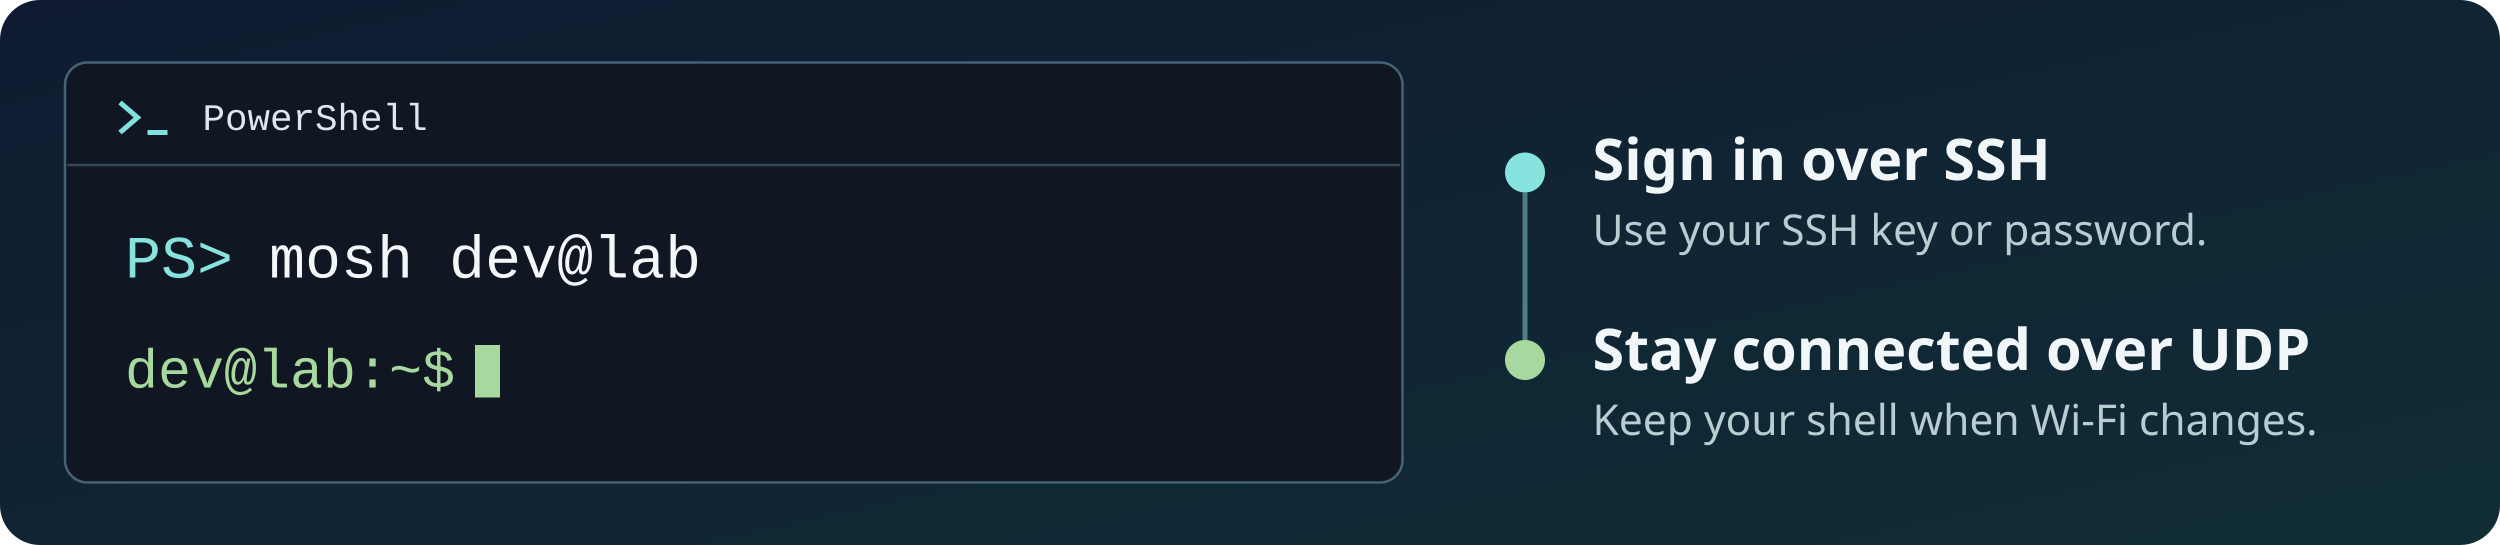
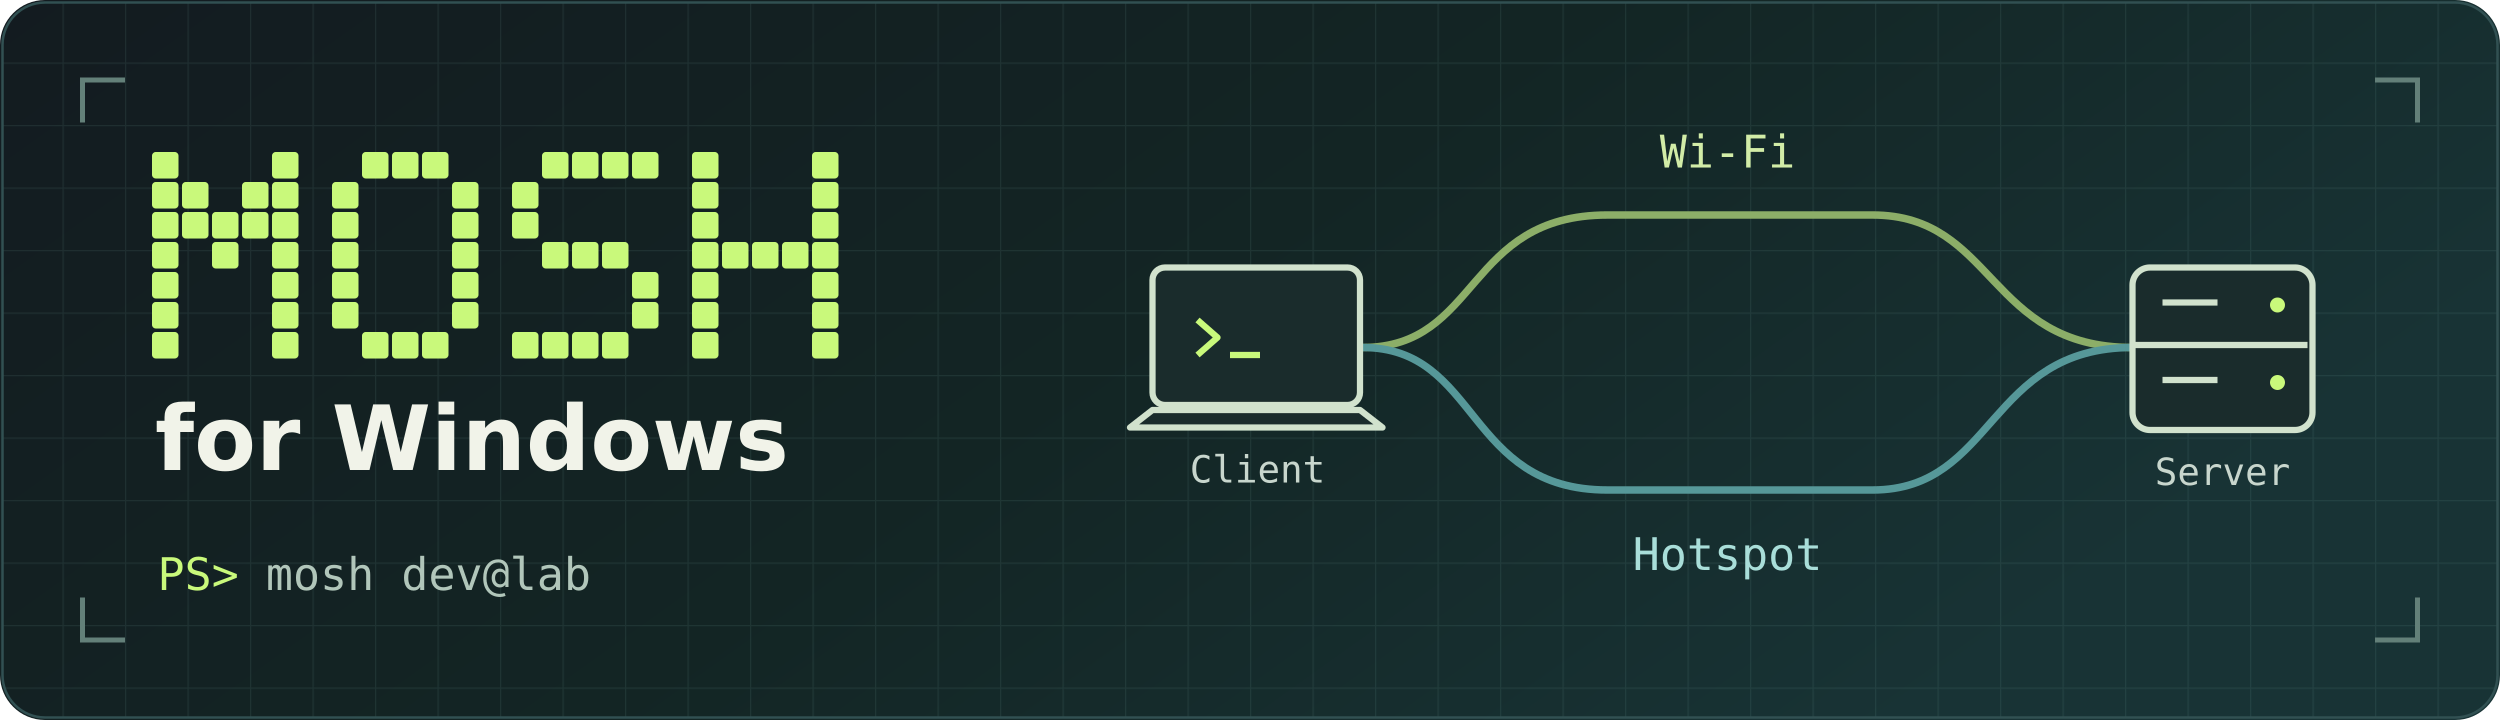
- <svg xmlns="http://www.w3.org/2000/svg" width="1000" height="218" viewBox="0 0 1000 218" role="img" aria-labelledby="title desc">
+ <svg xmlns="http://www.w3.org/2000/svg" xmlns:xlink="http://www.w3.org/1999/xlink" viewBox="0 0 1000 288" width="1000" height="288" role="img" aria-labelledby="title desc">
  <defs>
-     <linearGradient id="bg" x2="1" y2="1" gradientUnits="objectBoundingBox">
-       <stop stop-color="#101b31" />
-       <stop offset="1" stop-color="#102d36" />
+     <linearGradient id="night" x2="1" y2=".4" gradientUnits="objectBoundingBox">
+       <stop stop-color="#131b20" />
+       <stop offset=".55" stop-color="#132524" />
+       <stop offset="1" stop-color="#183335" />
    </linearGradient>
+     <pattern id="grid" width="25" height="25" patternUnits="userSpaceOnUse">
+       <path d="M25 0H0V25" fill="none" stroke="#79aaa0" stroke-opacity=".12" />
+     </pattern>
+     <pattern id="phosphor" width="12" height="12" patternUnits="userSpaceOnUse">
+       <rect x="0.8" y="0.8" width="10.6" height="10.6" rx="1.5" fill="#c9f97b" />
+     </pattern>
+     <path id="wifi" d="M545 139 C592 139 586 86 643 86 H749 C798 86 795 139 853 139" />
+     <path id="cell" d="M545 139 C592 139 586 196 643 196 H749 C798 196 795 139 853 139" />
+     <style>
+       .packet { stroke-dasharray: 8 510; animation: travel 6s linear 3; opacity: 0 }
+       .alternate { animation-delay: 3s }
+       @keyframes travel { 0% { stroke-dashoffset: 8; opacity: 0 } 3% { opacity: 1 }
+         44% { opacity: 1 } 49%,100% { stroke-dashoffset: -390; opacity: 0 } }
+       @media (prefers-reduced-motion: reduce) { .packet { animation: none } }
+     </style>
  </defs>
-   <rect width="1000" height="218" rx="16" fill="url(#bg)" />
-   <g font-family="Consolas, 'Liberation Mono', monospace">
-     <rect x="26" y="25" width="535" height="168" rx="9" fill="#101723" stroke="#466376" />
-     <path d="M27 66h533" stroke="#344858" />
-     <path d="m48 41 7 6-7 6m11 0h8" fill="none" stroke="#7fe2de" stroke-width="2" />
-     <text x="81" y="52" fill="#dce7ee" font-size="15">PowerShell</text>
-     <text x="50" y="111" fill="#86e3de" font-size="24">PS&gt; <tspan fill="#f4f7fa">mosh dev@lab</tspan>
-     </text>
-     <text x="50" y="155" fill="#a7d99e" font-size="22">dev@lab:~$</text>
-     <rect x="190" y="138" width="10" height="21" fill="#a7d99e" />
+   <rect width="1000" height="288" rx="18" fill="url(#night)" />
+   <rect x="1" y="1" width="998" height="286" rx="17" fill="url(#grid)" stroke="#315052" />
+   <path d="M33 49V32h17m900 0h17v17M33 239v17h17m900 0h17v-17" fill="none" stroke="#638079" stroke-width="2" />
+   <g transform="translate(60 60)" fill="url(#phosphor)">
+     <path d="M0 0h12v12h12v12h12V12h12V0h12v84H48V36H36v12H24V36H12v48H0z" />
+     <path fill-rule="evenodd" d="M84 0h36v12h12v60h-12v12H84V72H72V12h12z M84 12v60h36V12z" />
+     <path d="M156 0h48v12h-48v24h36v12h12v24h-12v12h-48V72h48V48h-36V36h-12V12h12z" />
+     <path d="M216 0h12v36h36V0h12v84h-12V48h-36v36h-12z" />
  </g>
-   <g font-family="'Segoe UI', system-ui, sans-serif">
-     <path d="M610 77v62" stroke="#517b85" stroke-width="2" />
-     <circle cx="610" cy="69" r="8" fill="#86e3de" />
-     <circle cx="610" cy="144" r="8" fill="#a7d99e" />
-     <text x="637" y="72" fill="#f1f6f9" font-size="23" font-weight="650">Sign in over SSH</text>
-     <text x="637" y="98" fill="#b8cdd2" font-size="17">Use your SSH key or password.</text>
-     <text x="637" y="148" fill="#f1f6f9" font-size="23" font-weight="650">Stay connected over UDP</text>
-     <text x="637" y="174" fill="#b8cdd2" font-size="17">Keep your shell when Wi-Fi changes.</text>
+   <text x="62" y="188" fill="#f1f3e9" font-family="Segoe UI, DejaVu Sans, sans-serif" font-size="36" font-weight="600">for Windows</text>
+   <g font-family="Consolas, DejaVu Sans Mono, monospace">
+     <text x="63" y="236" fill="#b1c6ba" font-size="18">
+       <tspan fill="#c9f97b">PS&gt;</tspan> mosh dev@lab</text>
+     <g fill="none" stroke-linecap="round" stroke-width="3">
+       <use xlink:href="#wifi" stroke="#8cae68" />
+       <use xlink:href="#cell" stroke="#569899" />
+       <use xlink:href="#wifi" class="packet" stroke="#e8ffab" stroke-width="6" />
+       <use xlink:href="#cell" class="packet alternate" stroke="#a5f1e9" stroke-width="6" />
+     </g>
+     <text x="691" y="67" text-anchor="middle" fill="#d2eca7" font-size="18">Wi-Fi</text>
+     <text x="691" y="228" text-anchor="middle" fill="#a9ded9" font-size="18">Hotspot</text>
+     <g stroke="#d1e2cd" stroke-linejoin="round" stroke-width="2.5" fill="#1a2c2c">
+       <rect x="461" y="107" width="83" height="55" rx="5" />
+       <path d="M461 164h83l9 7h-101z" />
+       <path d="m479 128 8 7-8 7m13 0h12" stroke="#c9f97b" fill="none" />
+       <rect x="853" y="107" width="72" height="65" rx="7" />
+       <path d="M854 138h69m-58-17h22m-22 31h22" fill="none" />
+       <circle cx="911" cy="122" r="3" stroke="none" fill="#c9f97b" />
+       <circle cx="911" cy="153" r="3" stroke="none" fill="#c9f97b" />
+     </g>
+     <text x="503" y="193" text-anchor="middle" fill="#c8d6cd" font-size="15">Client</text>
+     <text x="889" y="194" text-anchor="middle" fill="#c8d6cd" font-size="15">Server</text>
  </g>
</svg>
